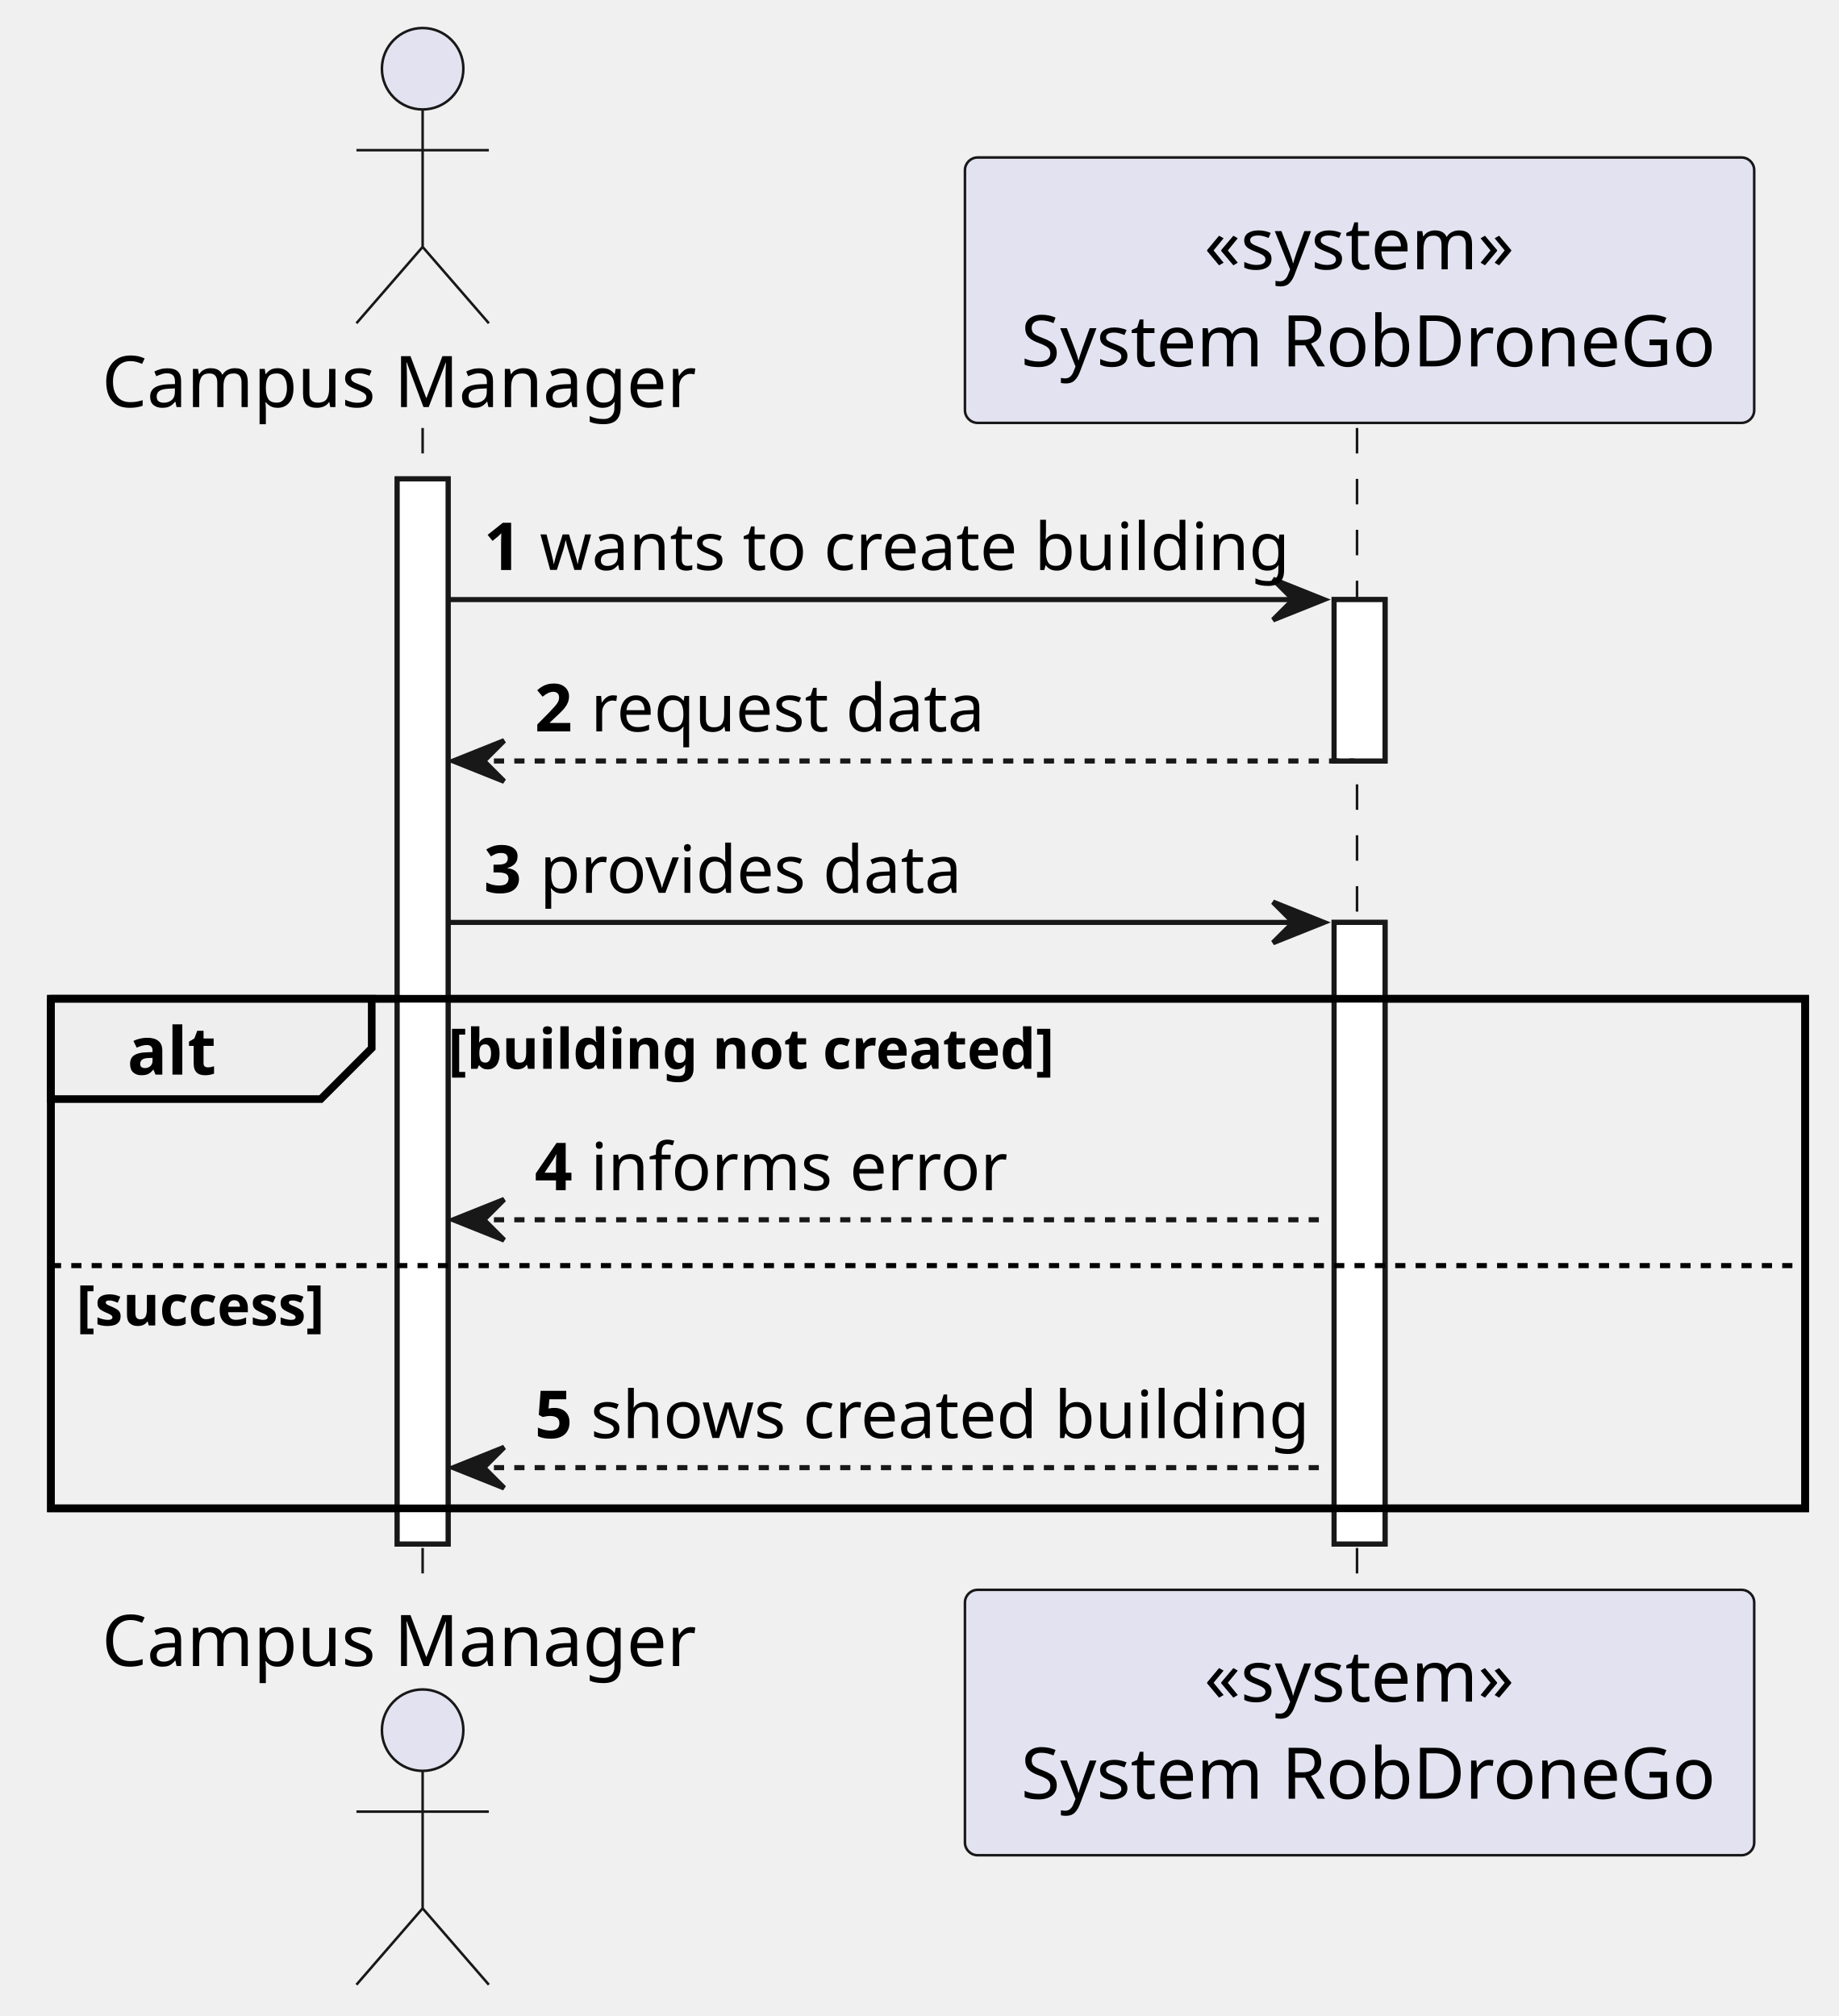
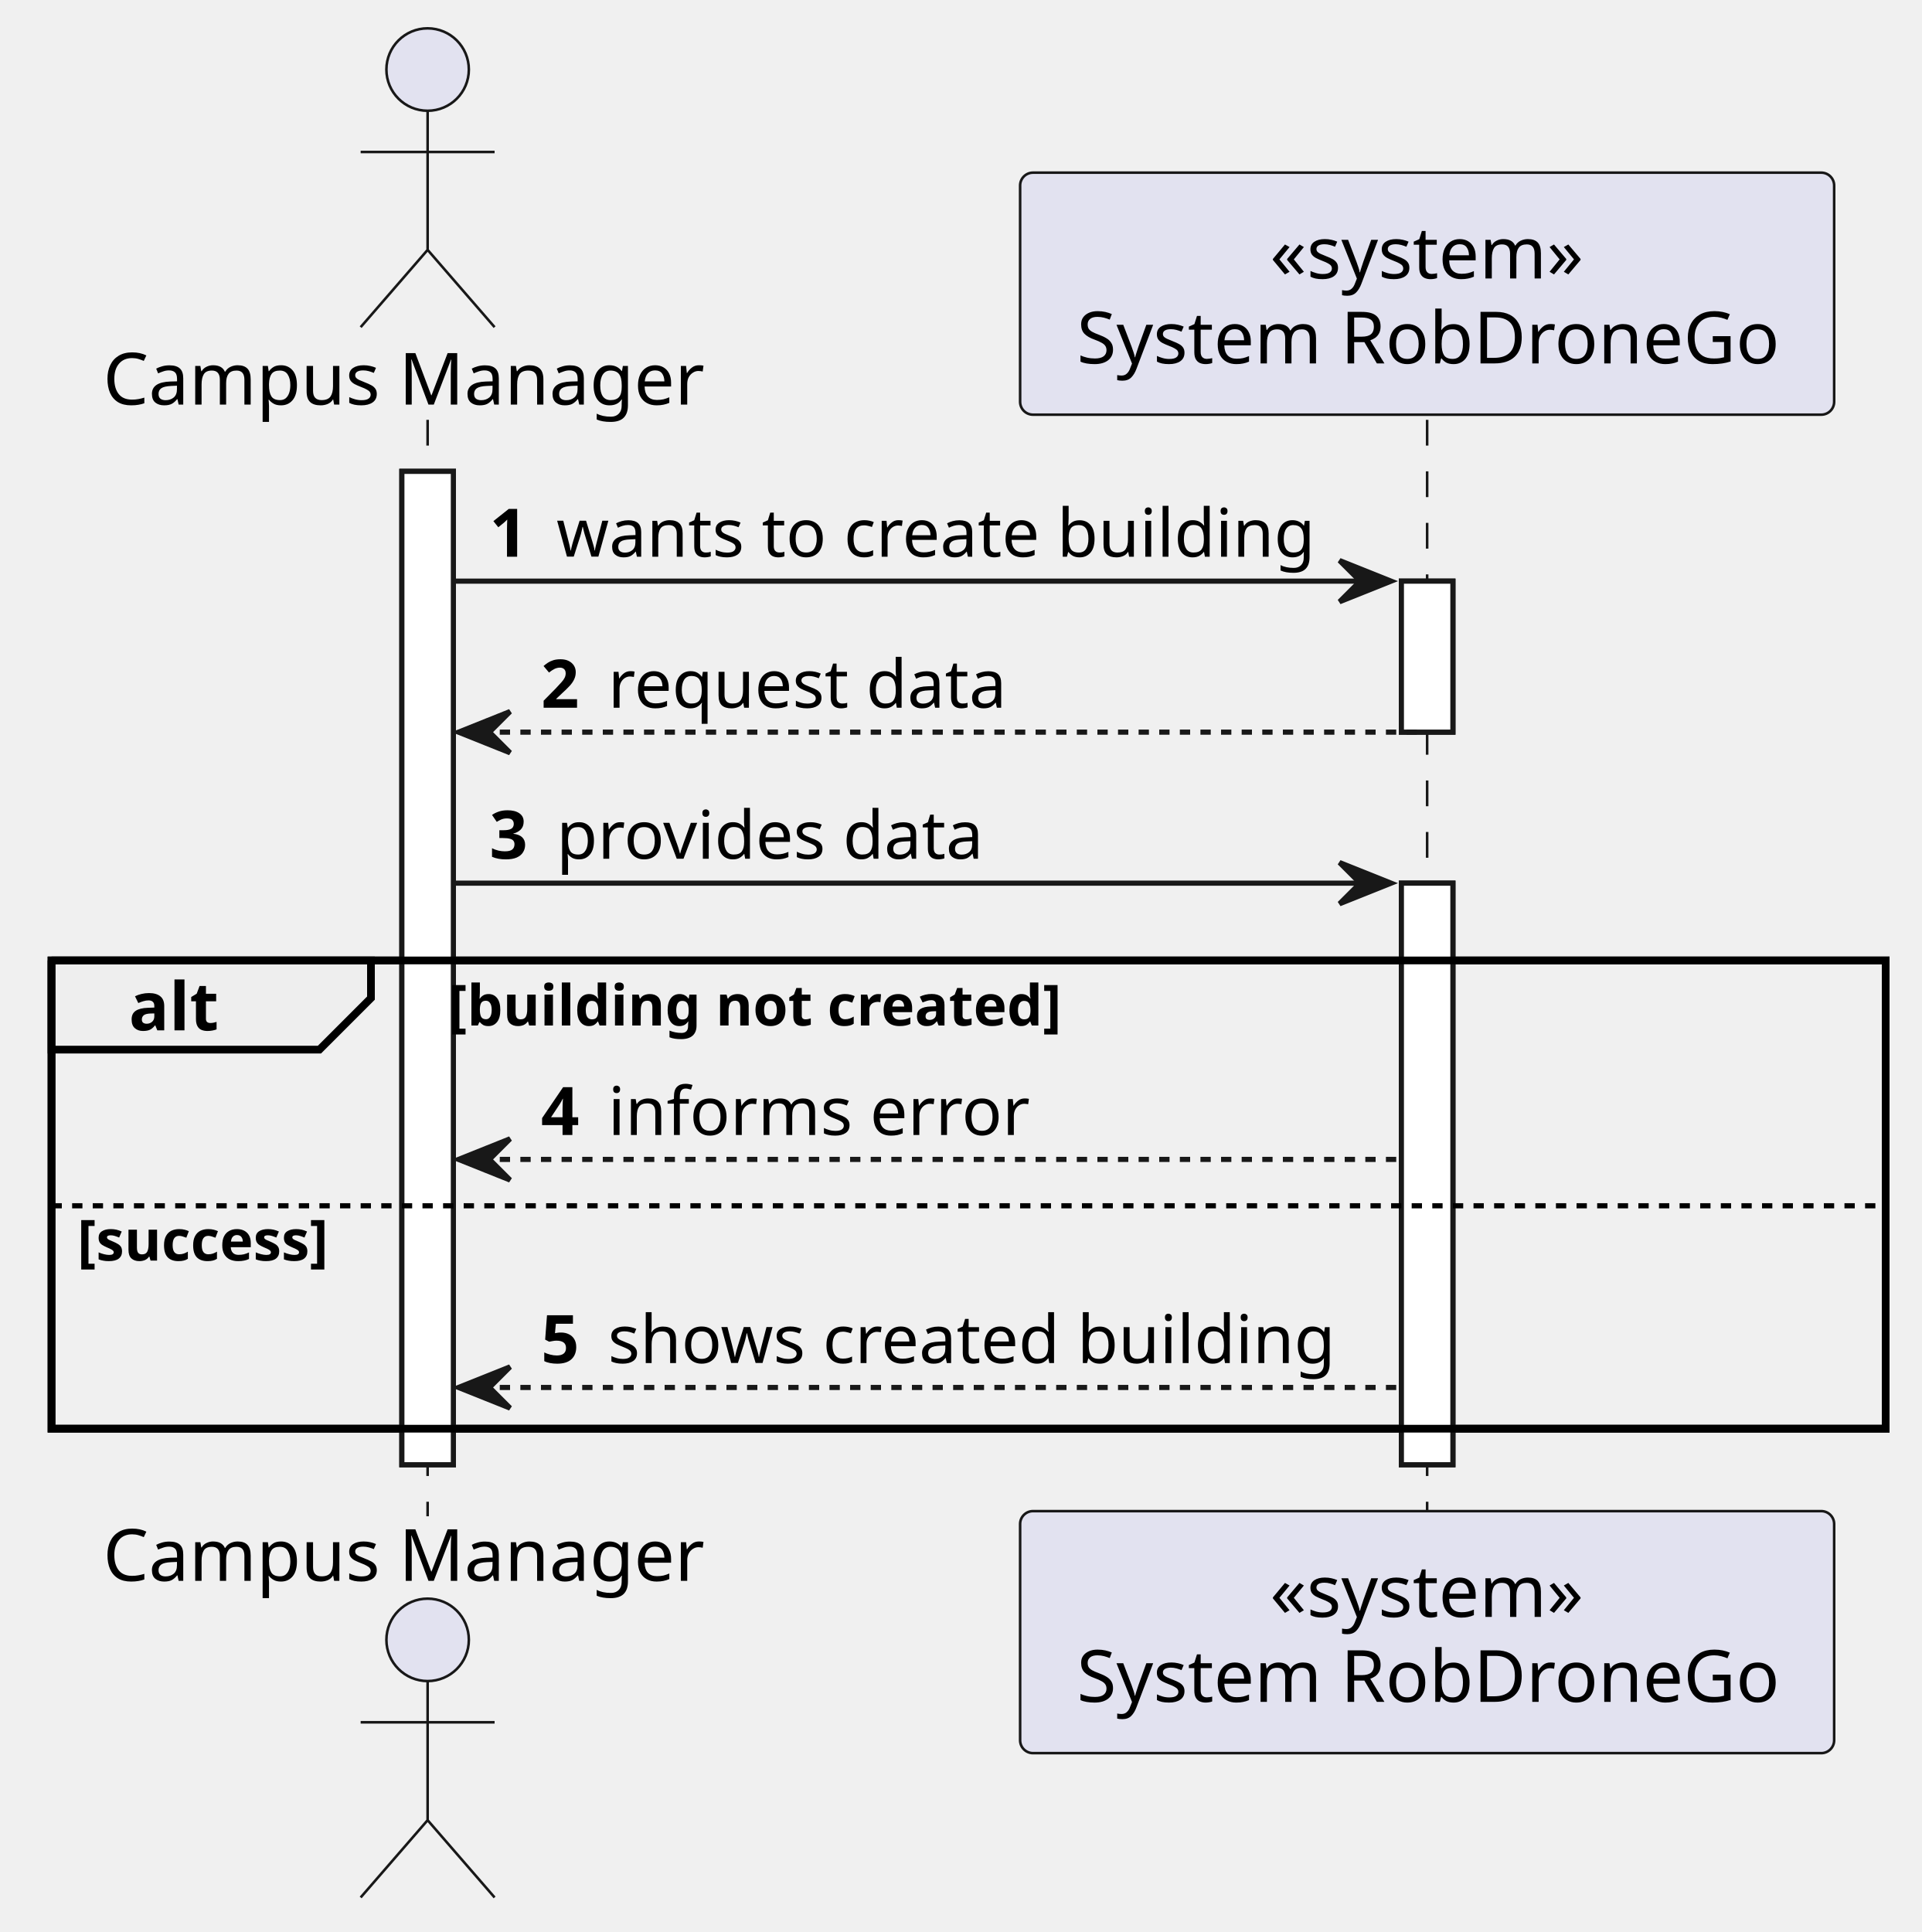
- <svg xmlns="http://www.w3.org/2000/svg" contentStyleType="text/css" height="396px" preserveAspectRatio="none" style="width:361px;height:396px;background:#FFFFFF;" version="1.1" viewBox="0 0 361 396" width="361px" zoomAndPan="magnify">
+ <svg xmlns="http://www.w3.org/2000/svg" contentStyleType="text/css" height="375px" preserveAspectRatio="none" style="width:373px;height:375px;background:#FFFFFF;" version="1.1" viewBox="0 0 373 375" width="373px" zoomAndPan="magnify">
  <defs />
  <g>
-     <rect fill="#FFFFFF" height="209.218" style="stroke:#181818;stroke-width:1.0;" width="10" x="78" y="94.068" />
-     <rect fill="#FFFFFF" height="31.706" style="stroke:#181818;stroke-width:1.0;" width="10" x="262" y="117.774" />
-     <rect fill="#FFFFFF" height="122.1" style="stroke:#181818;stroke-width:1.0;" width="10" x="262" y="181.186" />
-     <rect fill="none" height="100.1" style="stroke:#000000;stroke-width:1.5;" width="344.5" x="10" y="196.186" />
-     <line style="stroke:#181818;stroke-width:0.5;stroke-dasharray:5.0,5.0;" x1="83" x2="83" y1="84.068" y2="313.286" />
-     <line style="stroke:#181818;stroke-width:0.5;stroke-dasharray:5.0,5.0;" x1="266.5" x2="266.5" y1="84.068" y2="313.286" />
-     <text fill="#000000" font-family="sans-serif" font-size="14" lengthAdjust="spacing" textLength="120" x="20" y="79.966">Campus Manager</text>
+     <rect fill="#FFFFFF" height="192.818" style="stroke:#181818;stroke-width:1.0;" width="10" x="78" y="91.488" />
+     <rect fill="#FFFFFF" height="29.311" style="stroke:#181818;stroke-width:1.0;" width="10" x="272" y="112.799" />
+     <rect fill="#FFFFFF" height="112.887" style="stroke:#181818;stroke-width:1.0;" width="10" x="272" y="171.42" />
+     <rect fill="none" height="90.887" style="stroke:#000000;stroke-width:1.5;" width="356" x="10" y="186.42" />
+     <line style="stroke:#181818;stroke-width:0.5;stroke-dasharray:5.0,5.0;" x1="83" x2="83" y1="81.488" y2="294.307" />
+     <line style="stroke:#181818;stroke-width:0.5;stroke-dasharray:5.0,5.0;" x1="277" x2="277" y1="81.488" y2="294.307" />
+     <text fill="#000000" font-family="sans-serif" font-size="14" lengthAdjust="spacing" textLength="120" x="20" y="78.535">Campus Manager</text>
    <ellipse cx="83" cy="13.5" fill="#E2E2F0" rx="8" ry="8" style="stroke:#181818;stroke-width:0.5;" />
    <path d="M83,21.5 L83,48.5 M70,29.5 L96,29.5 M83,48.5 L70,63.5 M83,48.5 L96,63.5 " fill="none" style="stroke:#181818;stroke-width:0.5;" />
-     <text fill="#000000" font-family="sans-serif" font-size="14" lengthAdjust="spacing" textLength="120" x="20" y="327.252">Campus Manager</text>
-     <ellipse cx="83" cy="339.854" fill="#E2E2F0" rx="8" ry="8" style="stroke:#181818;stroke-width:0.5;" />
-     <path d="M83,347.854 L83,374.854 M70,355.854 L96,355.854 M83,374.854 L70,389.854 M83,374.854 L96,389.854 " fill="none" style="stroke:#181818;stroke-width:0.5;" />
-     <rect fill="#E2E2F0" height="52.136" rx="2.5" ry="2.5" style="stroke:#181818;stroke-width:0.5;" width="155" x="189.5" y="30.932" />
-     <text fill="#000000" font-family="sans-serif" font-size="14" lengthAdjust="spacing" textLength="61" x="236.5" y="52.898">«system»</text>
-     <text fill="#000000" font-family="sans-serif" font-size="14" lengthAdjust="spacing" textLength="137" x="200.5" y="71.966">System RobDroneGo</text>
-     <rect fill="#E2E2F0" height="52.136" rx="2.5" ry="2.5" style="stroke:#181818;stroke-width:0.5;" width="155" x="189.5" y="312.286" />
-     <text fill="#000000" font-family="sans-serif" font-size="14" lengthAdjust="spacing" textLength="61" x="236.5" y="334.252">«system»</text>
-     <text fill="#000000" font-family="sans-serif" font-size="14" lengthAdjust="spacing" textLength="137" x="200.5" y="353.32">System RobDroneGo</text>
-     <rect fill="#FFFFFF" height="209.218" style="stroke:#181818;stroke-width:1.0;" width="10" x="78" y="94.068" />
-     <rect fill="#FFFFFF" height="31.706" style="stroke:#181818;stroke-width:1.0;" width="10" x="262" y="117.774" />
-     <rect fill="#FFFFFF" height="122.1" style="stroke:#181818;stroke-width:1.0;" width="10" x="262" y="181.186" />
-     <polygon fill="#181818" points="250,113.774,260,117.774,250,121.774,254,117.774" style="stroke:#181818;stroke-width:1.0;" />
-     <line style="stroke:#181818;stroke-width:1.0;" x1="88" x2="256" y1="117.774" y2="117.774" />
-     <text fill="#000000" font-family="sans-serif" font-size="13" font-weight="bold" lengthAdjust="spacing" textLength="7" x="95" y="111.965">1</text>
-     <text fill="#000000" font-family="sans-serif" font-size="13" lengthAdjust="spacing" textLength="144" x="106" y="111.965">wants to create building</text>
-     <polygon fill="#181818" points="99,145.48,89,149.48,99,153.48,95,149.48" style="stroke:#181818;stroke-width:1.0;" />
-     <line style="stroke:#181818;stroke-width:1.0;stroke-dasharray:2.0,2.0;" x1="93" x2="266" y1="149.48" y2="149.48" />
-     <text fill="#000000" font-family="sans-serif" font-size="13" font-weight="bold" lengthAdjust="spacing" textLength="7" x="105" y="143.671">2</text>
-     <text fill="#000000" font-family="sans-serif" font-size="13" lengthAdjust="spacing" textLength="76" x="116" y="143.671">request data</text>
-     <polygon fill="#181818" points="250,177.186,260,181.186,250,185.186,254,181.186" style="stroke:#181818;stroke-width:1.0;" />
-     <line style="stroke:#181818;stroke-width:1.0;" x1="88" x2="256" y1="181.186" y2="181.186" />
-     <text fill="#000000" font-family="sans-serif" font-size="13" font-weight="bold" lengthAdjust="spacing" textLength="7" x="95" y="175.377">3</text>
-     <text fill="#000000" font-family="sans-serif" font-size="13" lengthAdjust="spacing" textLength="82" x="106" y="175.377">provides data</text>
-     <path d="M10,196.186 L73,196.186 L73,205.892 L63,215.892 L10,215.892 L10,196.186 " fill="#EEEEEE" style="stroke:#000000;stroke-width:1.5;" />
-     <rect fill="none" height="100.1" style="stroke:#000000;stroke-width:1.5;" width="344.5" x="10" y="196.186" />
-     <text fill="#000000" font-family="sans-serif" font-size="13" font-weight="bold" lengthAdjust="spacing" textLength="18" x="25" y="211.083">alt</text>
-     <text fill="#000000" font-family="sans-serif" font-size="11" font-weight="bold" lengthAdjust="spacing" textLength="121" x="88" y="209.945">[building not created]</text>
-     <polygon fill="#181818" points="99,235.598,89,239.598,99,243.598,95,239.598" style="stroke:#181818;stroke-width:1.0;" />
-     <line style="stroke:#181818;stroke-width:1.0;stroke-dasharray:2.0,2.0;" x1="93" x2="261" y1="239.598" y2="239.598" />
-     <text fill="#000000" font-family="sans-serif" font-size="13" font-weight="bold" lengthAdjust="spacing" textLength="7" x="105" y="233.789">4</text>
-     <text fill="#000000" font-family="sans-serif" font-size="13" lengthAdjust="spacing" textLength="79" x="116" y="233.789">informs error</text>
-     <line style="stroke:#000000;stroke-width:1.0;stroke-dasharray:2.0,2.0;" x1="10" x2="354.5" y1="248.598" y2="248.598" />
-     <text fill="#000000" font-family="sans-serif" font-size="11" font-weight="bold" lengthAdjust="spacing" textLength="49" x="15" y="260.357">[success]</text>
-     <polygon fill="#181818" points="99,284.286,89,288.286,99,292.286,95,288.286" style="stroke:#181818;stroke-width:1.0;" />
-     <line style="stroke:#181818;stroke-width:1.0;stroke-dasharray:2.0,2.0;" x1="93" x2="261" y1="288.286" y2="288.286" />
-     <text fill="#000000" font-family="sans-serif" font-size="13" font-weight="bold" lengthAdjust="spacing" textLength="7" x="105" y="282.477">5</text>
-     <text fill="#000000" font-family="sans-serif" font-size="13" lengthAdjust="spacing" textLength="138" x="116" y="282.477">shows created building</text>
+     <text fill="#000000" font-family="sans-serif" font-size="14" lengthAdjust="spacing" textLength="120" x="20" y="306.842">Campus Manager</text>
+     <ellipse cx="83" cy="318.295" fill="#E2E2F0" rx="8" ry="8" style="stroke:#181818;stroke-width:0.5;" />
+     <path d="M83,326.295 L83,353.295 M70,334.295 L96,334.295 M83,353.295 L70,368.295 M83,353.295 L96,368.295 " fill="none" style="stroke:#181818;stroke-width:0.5;" />
+     <rect fill="#E2E2F0" height="46.977" rx="2.5" ry="2.5" style="stroke:#181818;stroke-width:0.5;" width="158" x="198" y="33.512" />
+     <text fill="#000000" font-family="sans-serif" font-size="14" lengthAdjust="spacing" textLength="61" x="246.5" y="54.047">«system»</text>
+     <text fill="#000000" font-family="sans-serif" font-size="14" lengthAdjust="spacing" textLength="140" x="209" y="70.535">System RobDroneGo</text>
+     <rect fill="#E2E2F0" height="46.977" rx="2.5" ry="2.5" style="stroke:#181818;stroke-width:0.5;" width="158" x="198" y="293.307" />
+     <text fill="#000000" font-family="sans-serif" font-size="14" lengthAdjust="spacing" textLength="61" x="246.5" y="313.842">«system»</text>
+     <text fill="#000000" font-family="sans-serif" font-size="14" lengthAdjust="spacing" textLength="140" x="209" y="330.33">System RobDroneGo</text>
+     <rect fill="#FFFFFF" height="192.818" style="stroke:#181818;stroke-width:1.0;" width="10" x="78" y="91.488" />
+     <rect fill="#FFFFFF" height="29.311" style="stroke:#181818;stroke-width:1.0;" width="10" x="272" y="112.799" />
+     <rect fill="#FFFFFF" height="112.887" style="stroke:#181818;stroke-width:1.0;" width="10" x="272" y="171.42" />
+     <polygon fill="#181818" points="260,108.799,270,112.799,260,116.799,264,112.799" style="stroke:#181818;stroke-width:1.0;" />
+     <line style="stroke:#181818;stroke-width:1.0;" x1="88" x2="266" y1="112.799" y2="112.799" />
+     <text fill="#000000" font-family="sans-serif" font-size="13" font-weight="bold" lengthAdjust="spacing" textLength="9" x="95" y="108.057">1</text>
+     <text fill="#000000" font-family="sans-serif" font-size="13" lengthAdjust="spacing" textLength="152" x="108" y="108.057">wants to create building</text>
+     <polygon fill="#181818" points="99,138.109,89,142.109,99,146.109,95,142.109" style="stroke:#181818;stroke-width:1.0;" />
+     <line style="stroke:#181818;stroke-width:1.0;stroke-dasharray:2.0,2.0;" x1="93" x2="276" y1="142.109" y2="142.109" />
+     <text fill="#000000" font-family="sans-serif" font-size="13" font-weight="bold" lengthAdjust="spacing" textLength="9" x="105" y="137.367">2</text>
+     <text fill="#000000" font-family="sans-serif" font-size="13" lengthAdjust="spacing" textLength="78" x="118" y="137.367">request data</text>
+     <polygon fill="#181818" points="260,167.42,270,171.42,260,175.42,264,171.42" style="stroke:#181818;stroke-width:1.0;" />
+     <line style="stroke:#181818;stroke-width:1.0;" x1="88" x2="266" y1="171.42" y2="171.42" />
+     <text fill="#000000" font-family="sans-serif" font-size="13" font-weight="bold" lengthAdjust="spacing" textLength="9" x="95" y="166.678">3</text>
+     <text fill="#000000" font-family="sans-serif" font-size="13" lengthAdjust="spacing" textLength="85" x="108" y="166.678">provides data</text>
+     <path d="M10,186.42 L72,186.42 L72,193.731 L62,203.731 L10,203.731 L10,186.42 " fill="#EEEEEE" style="stroke:#000000;stroke-width:1.5;" />
+     <rect fill="none" height="90.887" style="stroke:#000000;stroke-width:1.5;" width="356" x="10" y="186.42" />
+     <text fill="#000000" font-family="sans-serif" font-size="13" font-weight="bold" lengthAdjust="spacing" textLength="17" x="25" y="199.988">alt</text>
+     <text fill="#000000" font-family="sans-serif" font-size="11" font-weight="bold" lengthAdjust="spacing" textLength="121" x="87" y="199.055">[building not created]</text>
+     <polygon fill="#181818" points="99,221.041,89,225.041,99,229.041,95,225.041" style="stroke:#181818;stroke-width:1.0;" />
+     <line style="stroke:#181818;stroke-width:1.0;stroke-dasharray:2.0,2.0;" x1="93" x2="271" y1="225.041" y2="225.041" />
+     <text fill="#000000" font-family="sans-serif" font-size="13" font-weight="bold" lengthAdjust="spacing" textLength="9" x="105" y="220.299">4</text>
+     <text fill="#000000" font-family="sans-serif" font-size="13" lengthAdjust="spacing" textLength="83" x="118" y="220.299">informs error</text>
+     <line style="stroke:#000000;stroke-width:1.0;stroke-dasharray:2.0,2.0;" x1="10" x2="366" y1="234.041" y2="234.041" />
+     <text fill="#000000" font-family="sans-serif" font-size="11" font-weight="bold" lengthAdjust="spacing" textLength="51" x="15" y="244.676">[success]</text>
+     <polygon fill="#181818" points="99,265.307,89,269.307,99,273.307,95,269.307" style="stroke:#181818;stroke-width:1.0;" />
+     <line style="stroke:#181818;stroke-width:1.0;stroke-dasharray:2.0,2.0;" x1="93" x2="271" y1="269.307" y2="269.307" />
+     <text fill="#000000" font-family="sans-serif" font-size="13" font-weight="bold" lengthAdjust="spacing" textLength="9" x="105" y="264.565">5</text>
+     <text fill="#000000" font-family="sans-serif" font-size="13" lengthAdjust="spacing" textLength="146" x="118" y="264.565">shows created building</text>
  </g>
</svg>
